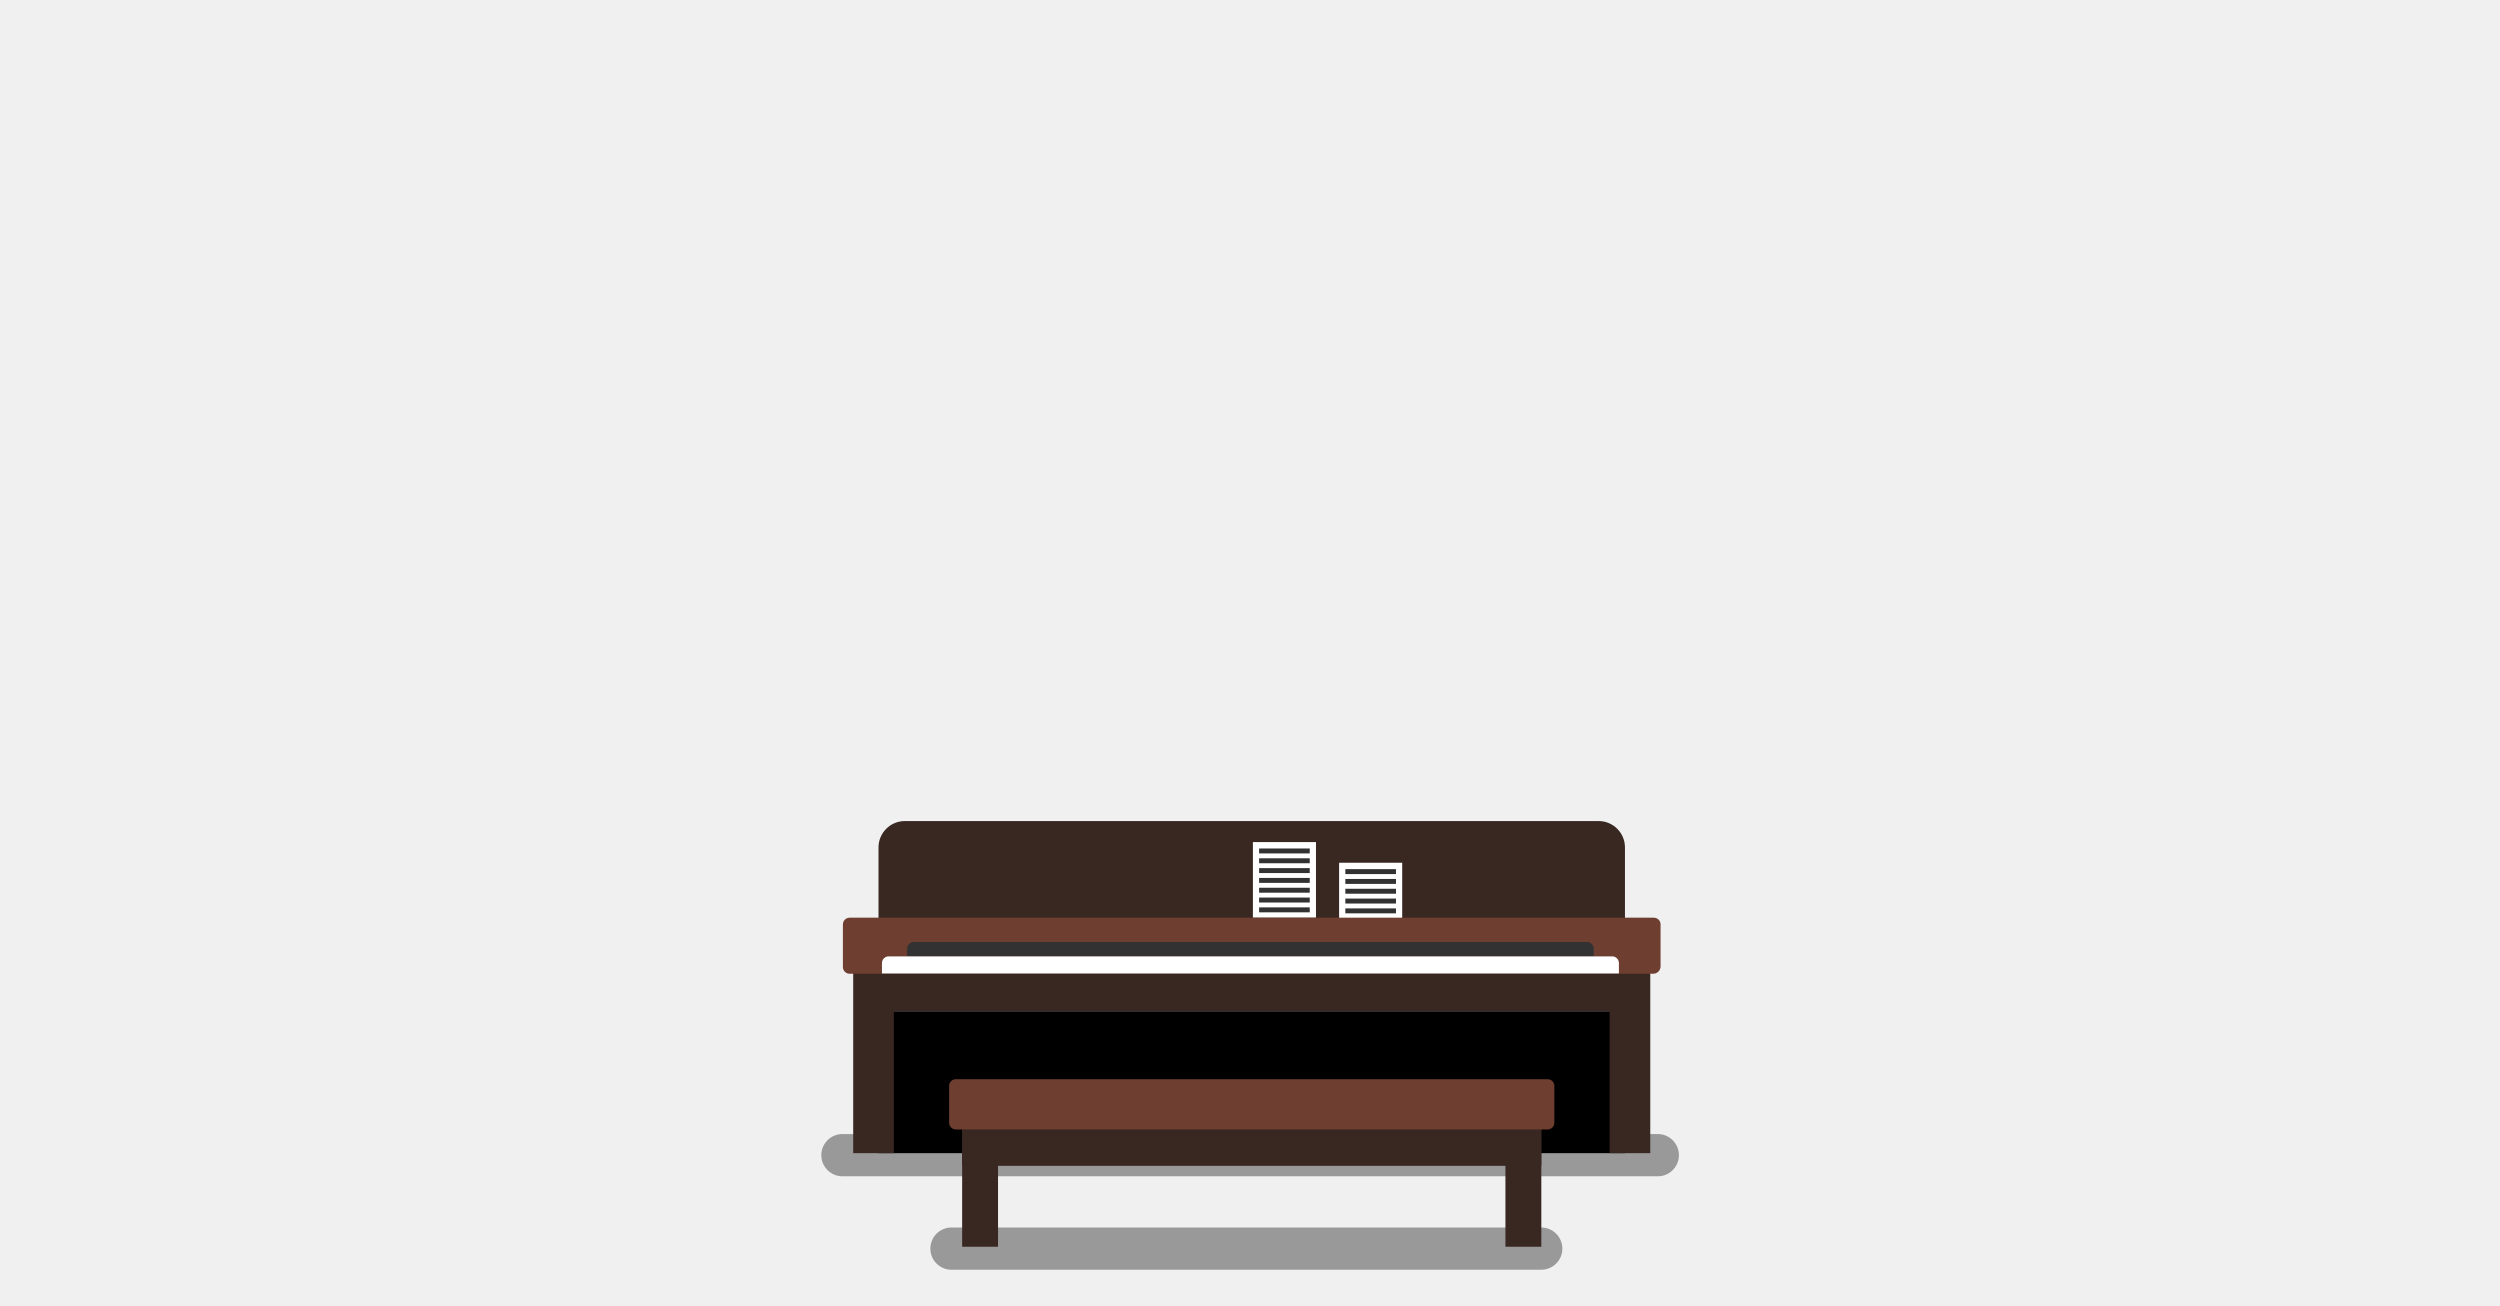
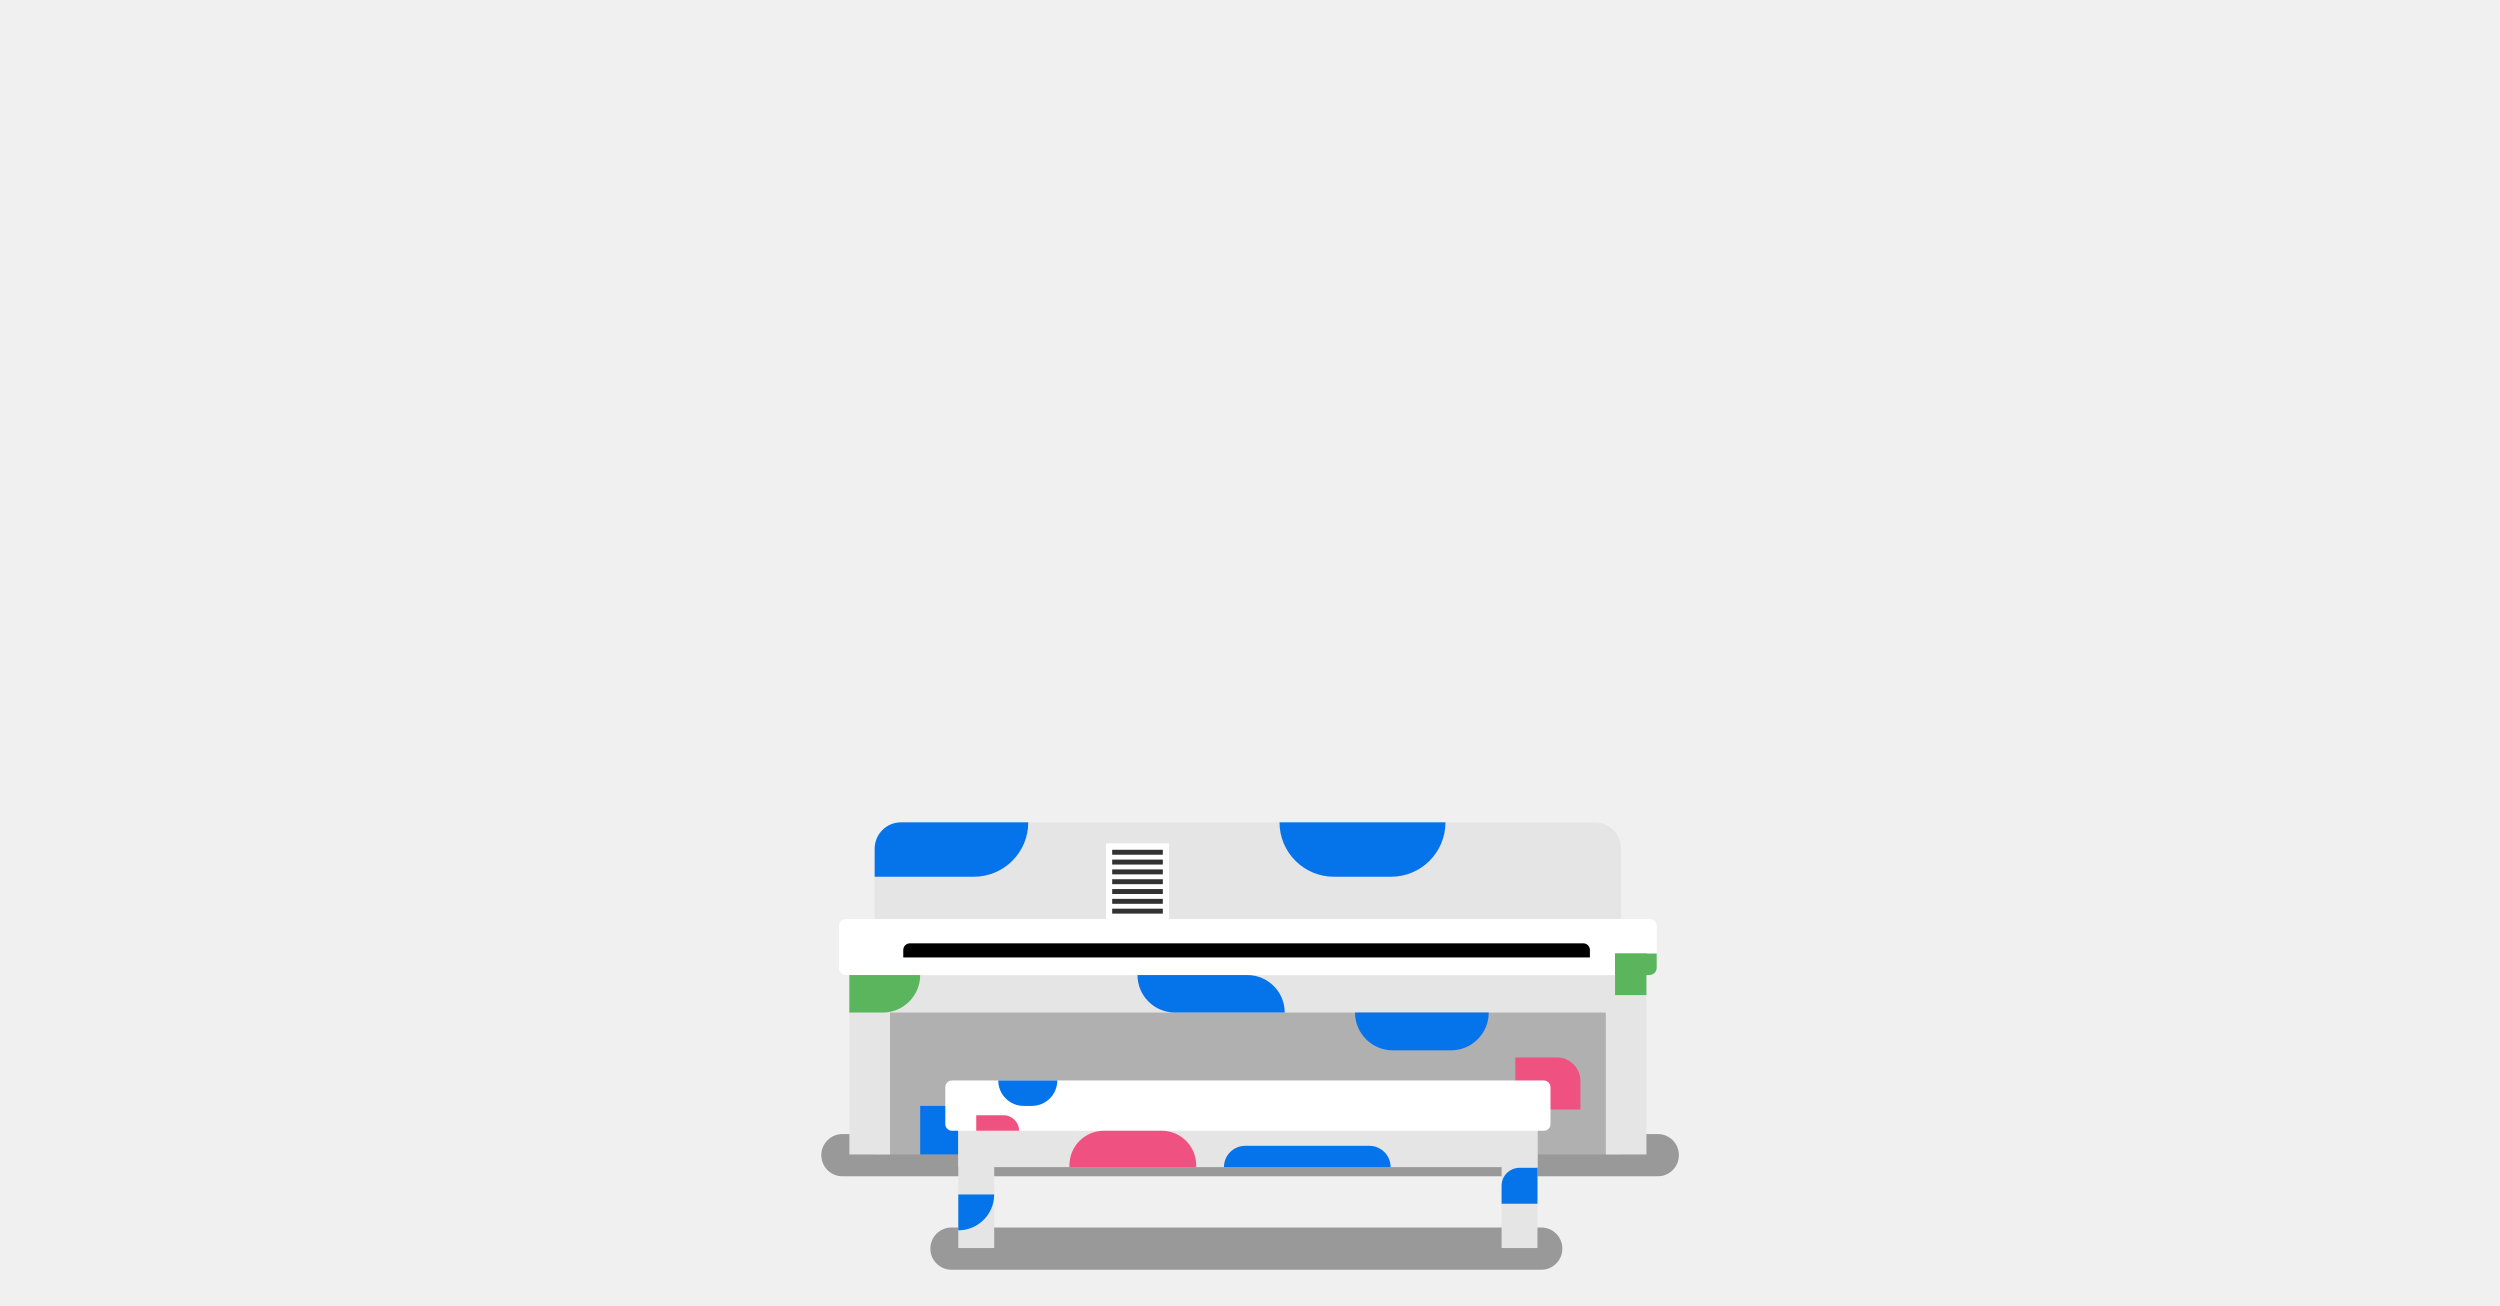
<svg xmlns="http://www.w3.org/2000/svg" width="1440px" height="752px" viewBox="0 0 1440 752" version="1.1">
  <defs />
  <g id="Page-1" stroke="none" stroke-width="1" fill="none" fill-rule="evenodd">
    <g id="library-piano">
-       <g id="shadow-copy" transform="translate(473, 653)" fill="#999999">
-         <path d="M414.752,54.04 L75.056,54.04 C68.335,54.04 62.889,59.486 62.889,66.207 C62.889,72.927 68.335,78.375 75.056,78.375 L414.752,78.375 C421.473,78.375 426.92,72.927 426.92,66.207 C426.92,59.486 421.473,54.04 414.752,54.04" id="Fill-1" />
-         <path d="M481.89,0.211 L12.24,0.211 C5.521,0.211 0.075,5.657 0.075,12.376 C0.075,19.096 5.521,24.543 12.24,24.543 L481.89,24.543 C488.61,24.543 494.057,19.096 494.057,12.376 C494.057,5.657 488.61,0.211 481.89,0.211" id="Fill-2" />
-       </g>
-       <g id="Imported-Layers" transform="translate(485, 472)">
-         <path d="M450.976,16.101 C450.976,7.721 444.183,0.929 435.804,0.929 L36.196,0.929 C27.817,0.929 21.024,7.721 21.024,16.101 L21.024,110.484 L450.976,110.484 L450.976,16.101" id="Fill-1" fill="#392722" />
-         <path d="M236.667,13.044 L273,13.044 L273,56.595 L236.667,56.595 L236.667,13.044 Z" id="Fill-2" fill="#FFFFFF" />
-         <path d="M240.25,16.727 L269.417,16.727 L269.417,19.576 L240.25,19.576 L240.25,16.727 Z" id="Fill-3" fill="#323232" />
-         <path d="M240.25,22.381 L269.417,22.381 L269.417,25.23 L240.25,25.23 L240.25,22.381 Z" id="Fill-4" fill="#323232" />
-         <path d="M240.25,28.035 L269.417,28.035 L269.417,30.884 L240.25,30.884 L240.25,28.035 Z" id="Fill-5" fill="#323232" />
-         <path d="M240.25,33.689 L269.417,33.689 L269.417,36.539 L240.25,36.539 L240.25,33.689 Z" id="Fill-6" fill="#323232" />
-         <path d="M240.25,39.343 L269.417,39.343 L269.417,42.193 L240.25,42.193 L240.25,39.343 Z" id="Fill-7" fill="#323232" />
-         <path d="M240.25,44.997 L269.417,44.997 L269.417,47.846 L240.25,47.846 L240.25,44.997 Z" id="Fill-8" fill="#323232" />
-         <path d="M240.25,50.651 L269.417,50.651 L269.417,53.5 L240.25,53.5 L240.25,50.651 Z" id="Fill-9" fill="#323232" />
-         <path d="M286.333,24.939 L322.666,24.939 L322.666,68.49 L286.333,68.49 L286.333,24.939 Z" id="Fill-10" fill="#FFFFFF" />
-         <path d="M289.916,28.622 L319.083,28.622 L319.083,31.471 L289.916,31.471 L289.916,28.622 Z" id="Fill-11" fill="#323232" />
-         <path d="M289.916,34.276 L319.083,34.276 L319.083,37.125 L289.916,37.125 L289.916,34.276 Z" id="Fill-12" fill="#323232" />
-         <path d="M289.916,39.93 L319.083,39.93 L319.083,42.779 L289.916,42.779 L289.916,39.93 Z" id="Fill-13" fill="#323232" />
-         <path d="M289.916,45.584 L319.083,45.584 L319.083,48.434 L289.916,48.434 L289.916,45.584 Z" id="Fill-14" fill="#323232" />
-         <path d="M289.916,51.238 L319.083,51.238 L319.083,54.087 L289.916,54.087 L289.916,51.238 Z" id="Fill-15" fill="#323232" />
-         <path d="M289.916,56.893 L319.083,56.893 L319.083,59.742 L289.916,59.742 L289.916,56.893 Z" id="Fill-16" fill="#323232" />
-         <path d="M289.916,62.547 L319.083,62.547 L319.083,65.396 L289.916,65.396 L289.916,62.547 Z" id="Fill-17" fill="#323232" />
-         <path d="M21.024,110.484 L450.975,110.484 L450.975,192.223 L21.024,192.223 L21.024,110.484 Z" id="Fill-18" fill="#000000" />
-         <path d="M6.444,77.345 L29.839,77.345 L29.839,192.224 L6.444,192.224 L6.444,77.345 Z" id="Fill-19" fill="#392722" />
-         <path d="M442.162,77.345 L465.556,77.345 L465.556,192.224 L442.162,192.224 L442.162,77.345 Z" id="Fill-20" fill="#392722" />
-         <path d="M471.488,60.454 C471.488,58.322 469.761,56.595 467.629,56.595 L4.371,56.595 C2.239,56.595 0.512,58.322 0.512,60.454 L0.512,85.018 C0.512,87.149 2.239,88.877 4.371,88.877 L467.236,88.877 C469.585,88.877 471.488,86.974 471.488,84.625 L471.488,60.454" id="Fill-21" fill="#6E3F30" />
-         <path d="M433,78.876 L37.49,78.876 L37.49,74.454 C37.49,72.322 39.218,70.595 41.35,70.595 L429.141,70.595 C431.273,70.595 433,72.322 433,74.454 L433,78.876" id="Fill-22" fill="#323232" />
-         <path d="M447.49,82.735 C447.49,80.605 445.763,78.876 443.631,78.876 L26.859,78.876 C24.728,78.876 23,80.605 23,82.735 L23,88.729 L447.49,88.729 L447.49,82.735" id="Fill-23" fill="#FFFFFF" />
-         <path d="M69.2,164.091 L402.8,164.091 L402.8,199.514 L69.2,199.514 L69.2,164.091 Z" id="Fill-24" fill="#392722" />
-         <path d="M69.2,172.515 L89.87,172.515 L89.87,246.125 L69.2,246.125 L69.2,172.515 Z" id="Fill-25" fill="#392722" />
-         <path d="M382.13,172.515 L402.8,172.515 L402.8,246.125 L382.13,246.125 L382.13,172.515 Z" id="Fill-26" fill="#392722" />
-         <path d="M410.3,153.472 C410.3,151.34 408.572,149.612 406.44,149.612 L65.56,149.612 C63.428,149.612 61.7,151.34 61.7,153.472 L61.7,174.71 C61.7,176.842 63.428,178.569 65.56,178.569 L406.44,178.569 C408.572,178.569 410.3,176.842 410.3,174.71 L410.3,153.472" id="Fill-27" fill="#6E3F30" />
+       <g id="Imported-Layers" transform="translate(473, 473)">
+         <path d="M414.752,234.04 L75.056,234.04 C68.335,234.04 62.889,239.486 62.889,246.207 C62.889,252.927 68.335,258.375 75.056,258.375 L414.752,258.375 C421.473,258.375 426.92,252.927 426.92,246.207 C426.92,239.486 421.473,234.04 414.752,234.04" id="Fill-1" fill="#999999" />
+         <path d="M481.89,180.211 L12.24,180.211 C5.521,180.211 0.075,185.657 0.075,192.376 C0.075,199.096 5.521,204.543 12.24,204.543 L481.89,204.543 C488.61,204.543 494.057,199.096 494.057,192.376 C494.057,185.657 488.61,180.211 481.89,180.211" id="Fill-2" fill="#999999" />
+         <path d="M460.76,15.849 C460.76,7.47 453.968,0.677 445.589,0.677 L45.981,0.677 C37.602,0.677 30.809,7.47 30.809,15.849 L30.809,76.248 L460.76,76.248 L460.76,15.849" id="Fill-3" fill="#E5E5E5" />
+         <path d="M30.81,99.429 L460.761,99.429 L460.761,191.972 L30.81,191.972 L30.81,99.429 Z" id="Fill-4" fill="#B0B0B0" />
+         <path d="M437.333,166.102 L399.835,166.102 L399.835,136.103 L423.833,136.103 C431.29,136.103 437.333,142.146 437.333,149.602 L437.333,166.102" id="Fill-5" fill="#EF5281" />
+         <path d="M57.026,164 L125,164 L125,191.972 L57.026,191.972 L57.026,164 Z" id="Fill-6" fill="#0573E9" />
+         <path d="M30.81,88.625 L460.761,88.625 L460.761,110.232 L30.81,110.232 L30.81,88.625 Z" id="Fill-7" fill="#E5E5E5" />
+         <path d="M16.229,77.093 L39.623,77.093 L39.623,191.972 L16.229,191.972 L16.229,77.093 Z" id="Fill-8" fill="#E5E5E5" />
+         <path d="M451.947,77.093 L475.341,77.093 L475.341,191.972 L451.947,191.972 L451.947,77.093 Z" id="Fill-9" fill="#E5E5E5" />
+         <path d="M481.273,60.202 C481.273,58.07 479.545,56.343 477.414,56.343 L14.155,56.343 C12.024,56.343 10.297,58.07 10.297,60.202 L10.297,84.766 C10.297,86.897 12.024,88.625 14.155,88.625 L477.022,88.625 C479.37,88.625 481.273,86.722 481.273,84.373 L481.273,60.202" id="Fill-10" fill="#FFFFFF" />
+         <path d="M442.785,78.624 L47.275,78.624 L47.275,74.202 C47.275,72.07 49.003,70.343 51.134,70.343 L438.926,70.343 C441.057,70.343 442.785,72.07 442.785,74.202 L442.785,78.624" id="Fill-11" fill="#000000" />
+         <path d="M457.276,82.541 C457.276,80.379 455.547,78.625 453.416,78.625 L36.644,78.625 C34.513,78.625 32.785,80.379 32.785,82.541 L32.785,88.625 L457.276,88.625 L457.276,82.541" id="Fill-12" fill="#FFFFFF" />
+         <path d="M78.985,163.839 L412.584,163.839 L412.584,199.262 L78.985,199.262 L78.985,163.839 Z" id="Fill-13" fill="#E5E5E5" />
+         <path d="M78.985,172.264 L99.655,172.264 L99.655,245.873 L78.985,245.873 L78.985,172.264 Z" id="Fill-14" fill="#E5E5E5" />
+         <path d="M391.915,172.264 L412.585,172.264 L412.585,245.873 L391.915,245.873 L391.915,172.264 Z" id="Fill-15" fill="#E5E5E5" />
+         <path d="M420.084,153.22 C420.084,151.088 418.357,149.36 416.226,149.36 L75.344,149.36 C73.213,149.36 71.484,151.088 71.484,153.22 L71.484,174.458 C71.484,176.59 73.213,178.317 75.344,178.317 L416.226,178.317 C418.357,178.317 420.084,176.59 420.084,174.458 L420.084,153.22" id="Fill-16" fill="#FFFFFF" />
+         <path d="M143,199.262 L143,198.159 C143,187.201 151.883,178.317 162.842,178.317 L196.158,178.317 C207.117,178.317 216,187.201 216,198.159 L216,199.262 L143,199.262" id="Fill-17" fill="#EF5281" />
+         <path d="M328,199.262 C328,192.49 322.51,187 315.738,187 L244.262,187 C237.49,187 232,192.49 232,199.262 L328,199.262" id="Fill-18" fill="#0573E9" />
+         <path d="M78.985,235.67 C90.401,235.67 99.655,226.416 99.655,215 L78.985,215 L78.985,235.67" id="Fill-19" fill="#0573E9" />
+         <path d="M391.915,220.335 L412.584,220.335 L412.584,199.665 L402.249,199.665 C396.541,199.665 391.915,204.292 391.915,210 L391.915,220.335" id="Fill-20" fill="#0573E9" />
+         <path d="M136,149.36 C136,157.445 129.446,164 121.36,164 L116.64,164 C108.554,164 102,157.445 102,149.36 L136,149.36" id="Fill-21" fill="#0573E9" />
+         <path d="M114,178.317 C114,173.398 110.012,169.41 105.093,169.41 L89.32,169.41 L89.32,178.317 L114,178.317" id="Fill-22" fill="#EF5281" />
+         <path d="M182.202,88.625 L245.393,88.625 C257.326,88.625 267,98.299 267,110.232 L203.81,110.232 C191.876,110.232 182.202,100.559 182.202,88.625" id="Fill-23" fill="#0573E9" />
+         <path d="M16.229,88.625 L57.026,88.625 C57.026,100.559 47.353,110.232 35.419,110.232 L16.229,110.232 L16.229,88.625" id="Fill-24" fill="#5AB55C" />
+         <path d="M384.5,110.232 C384.5,122.254 374.754,132 362.732,132 L329.268,132 C317.246,132 307.5,122.254 307.5,110.232 L384.5,110.232" id="Fill-25" fill="#0573E9" />
+         <path d="M164.036,12.792 L200.369,12.792 L200.369,56.343 L164.036,56.343 L164.036,12.792 Z" id="Fill-26" fill="#FFFFFF" />
+         <path d="M167.619,16.475 L196.786,16.475 L196.786,19.325 L167.619,19.325 L167.619,16.475 Z" id="Fill-27" fill="#323232" />
+         <path d="M167.619,22.129 L196.786,22.129 L196.786,24.978 L167.619,24.978 L167.619,22.129 Z" id="Fill-28" fill="#323232" />
+         <path d="M167.619,27.783 L196.786,27.783 L196.786,30.632 L167.619,30.632 L167.619,27.783 Z" id="Fill-29" fill="#323232" />
+         <path d="M167.619,33.437 L196.786,33.437 L196.786,36.287 L167.619,36.287 L167.619,33.437 Z" id="Fill-30" fill="#323232" />
+         <path d="M167.619,39.091 L196.786,39.091 L196.786,41.941 L167.619,41.941 L167.619,39.091 Z" id="Fill-31" fill="#323232" />
+         <path d="M167.619,44.745 L196.786,44.745 L196.786,47.594 L167.619,47.594 L167.619,44.745 Z" id="Fill-32" fill="#323232" />
+         <path d="M167.619,50.399 L196.786,50.399 L196.786,53.248 L167.619,53.248 L167.619,50.399 Z" id="Fill-33" fill="#323232" />
+         <path d="M359.585,0.677 C359.585,17.977 345.561,32 328.261,32 L295.323,32 C278.024,32 264,17.977 264,0.677 L359.585,0.677" id="Fill-34" fill="#0573E9" />
+         <path d="M45.981,0.677 C37.602,0.677 30.809,7.47 30.809,15.849 L30.809,32 L87.954,32 C105.253,32 119.277,17.977 119.277,0.677 L45.981,0.677" id="Fill-35" fill="#0573E9" />
+         <path d="M457.276,76.248 L475.342,76.248 L475.342,100.172 L457.276,100.172 L457.276,76.248 Z" id="Fill-36" fill="#5AB55C" />
+         <path d="M457.276,76.248 L457.276,88.625 L477.022,88.625 C479.37,88.625 481.273,86.722 481.273,84.373 L481.273,76.248 L457.276,76.248" id="Fill-37" fill="#5AB55C" />
      </g>
    </g>
  </g>
</svg>
